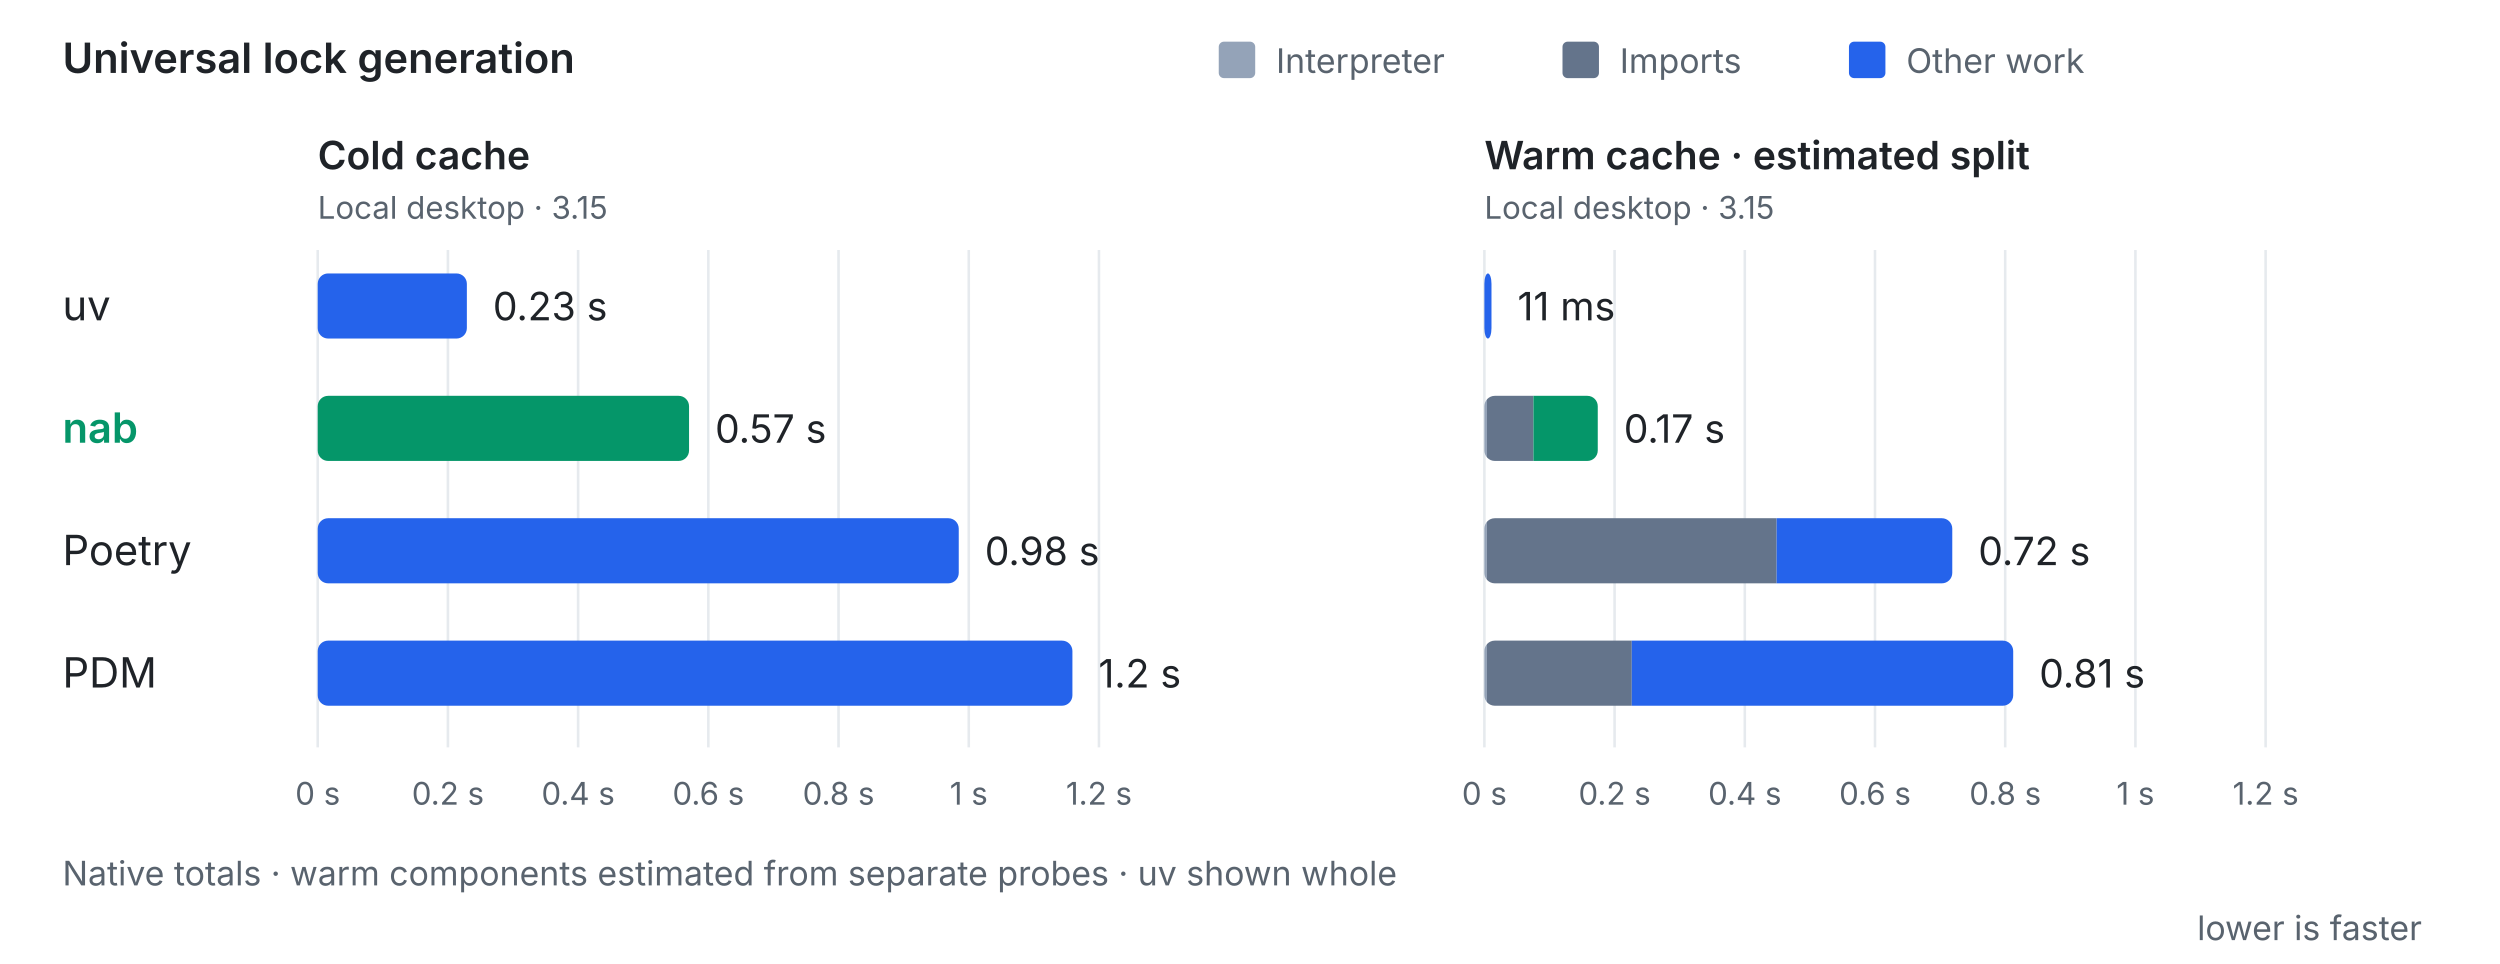
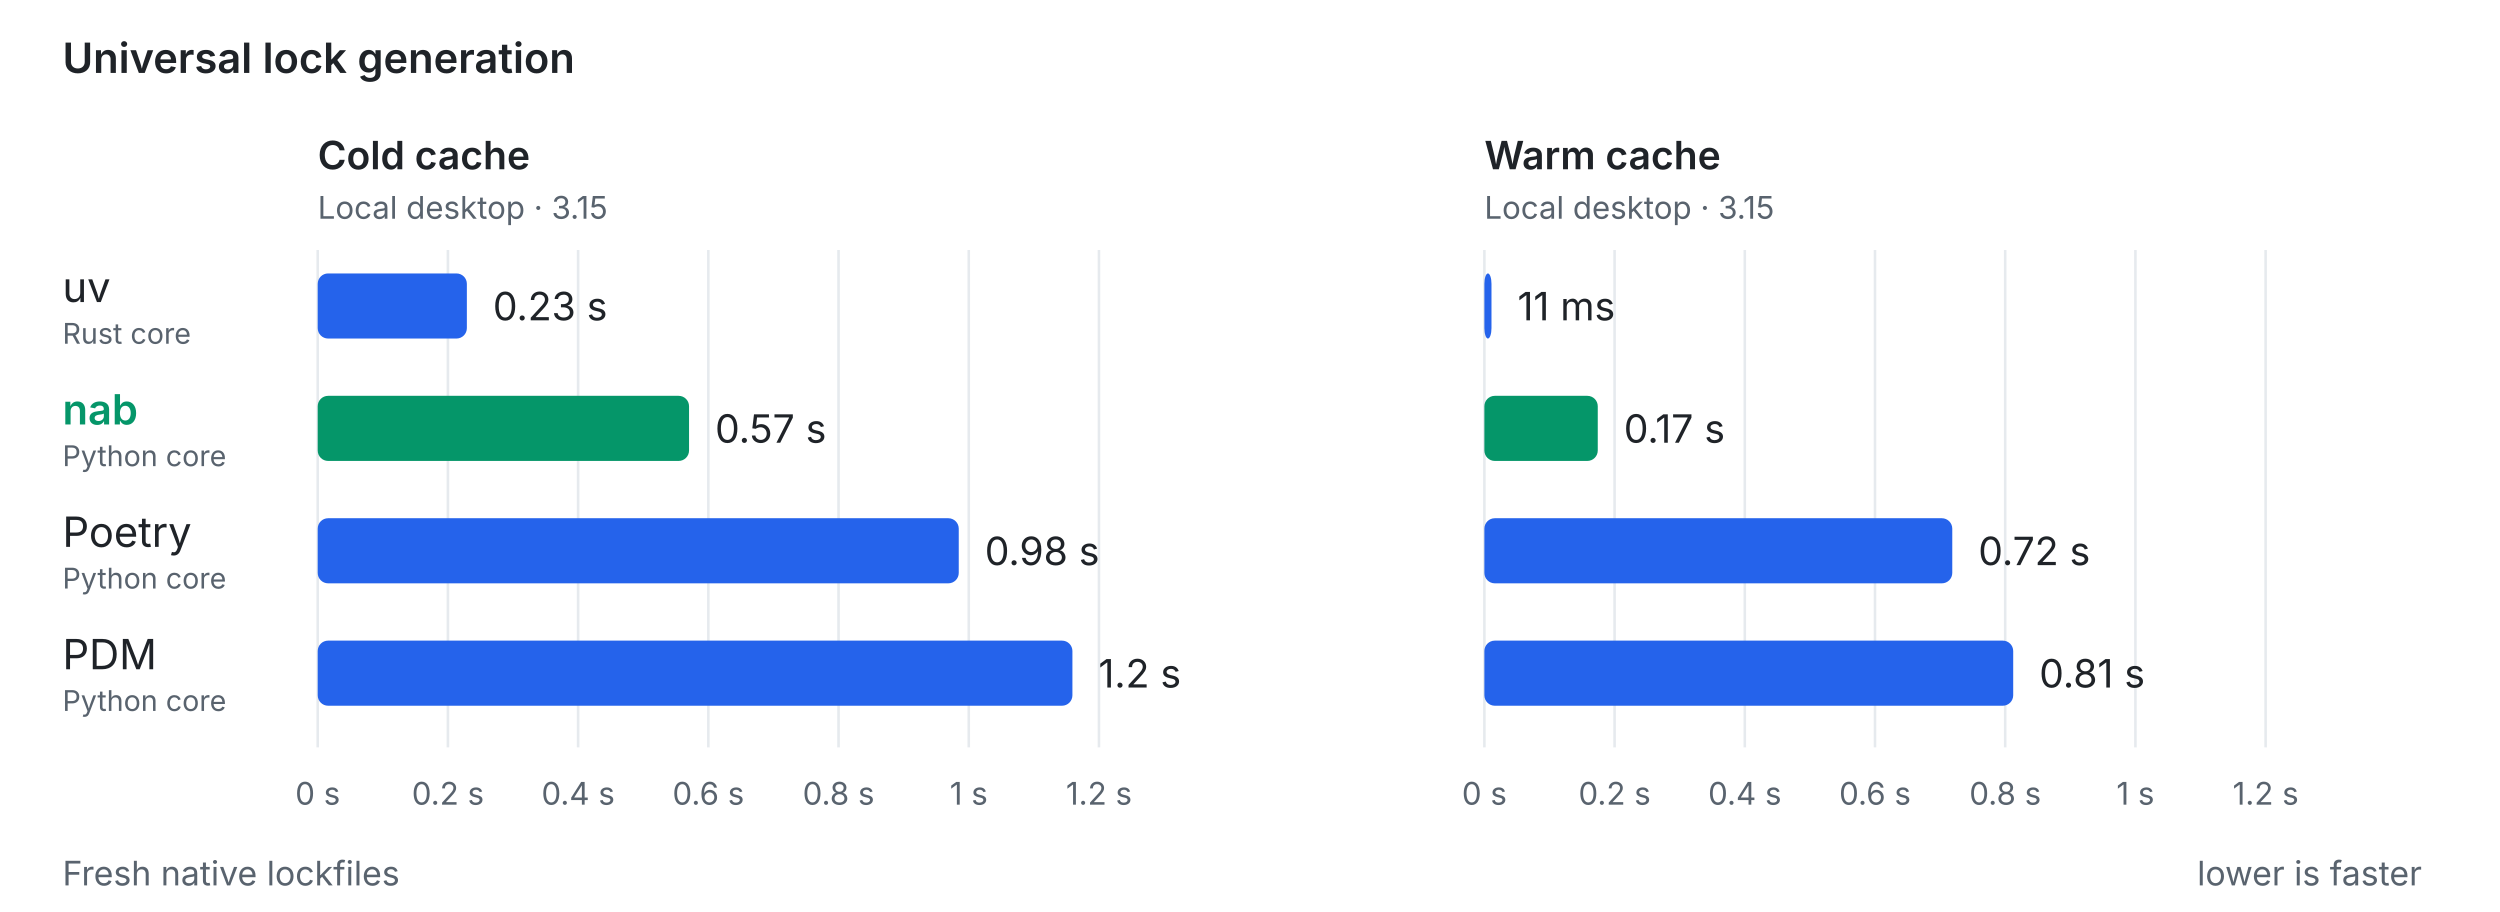
- <svg xmlns="http://www.w3.org/2000/svg" width="960" height="370" viewBox="0 0 960 370" role="img" aria-labelledby="title desc">
+ <svg xmlns="http://www.w3.org/2000/svg" width="960" height="350" viewBox="0 0 960 350" role="img" aria-labelledby="title desc">
  <g font-family="-apple-system, BlinkMacSystemFont, Segoe UI, sans-serif">
    <text x="24" y="28" fill="#1f2328" font-size="16" font-weight="600">Universal lock generation</text>
-     <rect x="468" y="16" width="14" height="14" rx="2" fill="#94a3b8" />
-     <text x="490" y="28" fill="#59636e" font-size="13">Interpreter</text>
-     <rect x="600" y="16" width="14" height="14" rx="2" fill="#64748b" />
-     <text x="622" y="28" fill="#59636e" font-size="13">Imports</text>
-     <rect x="710" y="16" width="14" height="14" rx="2" fill="#2563eb" />
-     <text x="732" y="28" fill="#59636e" font-size="13">Other work</text>
    <text x="122" y="65" fill="#1f2328" font-size="15" font-weight="600">Cold cache</text>
    <text x="122" y="84" fill="#59636e" font-size="12">Local desktop · 3.15</text>
    <path d="M122.000 96V287" stroke="#d1d9e0" stroke-opacity="0.55" />
    <text x="122.000" y="309" fill="#59636e" font-size="12" text-anchor="middle">0 s</text>
    <path d="M172.000 96V287" stroke="#d1d9e0" stroke-opacity="0.55" />
    <text x="172.000" y="309" fill="#59636e" font-size="12" text-anchor="middle">0.2 s</text>
    <path d="M222.000 96V287" stroke="#d1d9e0" stroke-opacity="0.55" />
    <text x="222.000" y="309" fill="#59636e" font-size="12" text-anchor="middle">0.4 s</text>
    <path d="M272.000 96V287" stroke="#d1d9e0" stroke-opacity="0.55" />
    <text x="272.000" y="309" fill="#59636e" font-size="12" text-anchor="middle">0.6 s</text>
    <path d="M322.000 96V287" stroke="#d1d9e0" stroke-opacity="0.55" />
    <text x="322.000" y="309" fill="#59636e" font-size="12" text-anchor="middle">0.8 s</text>
    <path d="M372.000 96V287" stroke="#d1d9e0" stroke-opacity="0.55" />
    <text x="372.000" y="309" fill="#59636e" font-size="12" text-anchor="middle">1 s</text>
    <path d="M422.000 96V287" stroke="#d1d9e0" stroke-opacity="0.55" />
    <text x="422.000" y="309" fill="#59636e" font-size="12" text-anchor="middle">1.2 s</text>
-     <clipPath id="cold-uv">
-       <rect x="122" y="105" width="57.275" height="25" rx="4" />
-     </clipPath>
-     <g clip-path="url(#cold-uv)">
-       <rect x="122.000" y="105" width="57.275" height="25" fill="#2563eb" />
-     </g>
+     <rect id="cold-uv" x="122" y="105" width="57.275" height="25" rx="4" fill="#2563eb" />
    <text x="189.275" y="123" fill="#1f2328" font-size="15">0.23 s</text>
-     <clipPath id="cold-nab">
-       <rect x="122" y="152" width="142.594" height="25" rx="4" />
-     </clipPath>
-     <g clip-path="url(#cold-nab)">
-       <rect x="122.000" y="152" width="142.594" height="25" fill="#059669" />
-     </g>
+     <rect id="cold-nab" x="122" y="152" width="142.594" height="25" rx="4" fill="#059669" />
    <text x="274.594" y="170" fill="#1f2328" font-size="15">0.57 s</text>
-     <clipPath id="cold-poetry">
-       <rect x="122" y="199" width="246.161" height="25" rx="4" />
-     </clipPath>
-     <g clip-path="url(#cold-poetry)">
-       <rect x="122.000" y="199" width="246.161" height="25" fill="#2563eb" />
-     </g>
+     <rect id="cold-poetry" x="122" y="199" width="246.161" height="25" rx="4" fill="#2563eb" />
    <text x="378.161" y="217" fill="#1f2328" font-size="15">0.98 s</text>
-     <clipPath id="cold-pdm">
-       <rect x="122" y="246" width="289.809" height="25" rx="4" />
-     </clipPath>
-     <g clip-path="url(#cold-pdm)">
-       <rect x="122.000" y="246" width="289.809" height="25" fill="#2563eb" />
-     </g>
+     <rect id="cold-pdm" x="122" y="246" width="289.809" height="25" rx="4" fill="#2563eb" />
    <text x="421.809" y="264" fill="#1f2328" font-size="15">1.2 s</text>
-     <text x="570" y="65" fill="#1f2328" font-size="15" font-weight="600">Warm cache · estimated split</text>
+     <text x="570" y="65" fill="#1f2328" font-size="15" font-weight="600">Warm cache</text>
    <text x="570" y="84" fill="#59636e" font-size="12">Local desktop · 3.15</text>
    <path d="M570.000 96V287" stroke="#d1d9e0" stroke-opacity="0.55" />
    <text x="570.000" y="309" fill="#59636e" font-size="12" text-anchor="middle">0 s</text>
    <path d="M620.000 96V287" stroke="#d1d9e0" stroke-opacity="0.55" />
    <text x="620.000" y="309" fill="#59636e" font-size="12" text-anchor="middle">0.2 s</text>
    <path d="M670.000 96V287" stroke="#d1d9e0" stroke-opacity="0.55" />
    <text x="670.000" y="309" fill="#59636e" font-size="12" text-anchor="middle">0.4 s</text>
    <path d="M720.000 96V287" stroke="#d1d9e0" stroke-opacity="0.55" />
    <text x="720.000" y="309" fill="#59636e" font-size="12" text-anchor="middle">0.6 s</text>
    <path d="M770.000 96V287" stroke="#d1d9e0" stroke-opacity="0.55" />
    <text x="770.000" y="309" fill="#59636e" font-size="12" text-anchor="middle">0.8 s</text>
    <path d="M820.000 96V287" stroke="#d1d9e0" stroke-opacity="0.55" />
    <text x="820.000" y="309" fill="#59636e" font-size="12" text-anchor="middle">1 s</text>
    <path d="M870.000 96V287" stroke="#d1d9e0" stroke-opacity="0.55" />
    <text x="870.000" y="309" fill="#59636e" font-size="12" text-anchor="middle">1.2 s</text>
-     <clipPath id="warm-uv">
-       <rect x="570" y="105" width="2.730" height="25" rx="4" />
-     </clipPath>
-     <g clip-path="url(#warm-uv)">
-       <rect x="570.000" y="105" width="2.730" height="25" fill="#2563eb" />
-     </g>
+     <rect id="warm-uv" x="570" y="105" width="2.730" height="25" rx="4" fill="#2563eb" />
    <text x="582.730" y="123" fill="#1f2328" font-size="15">11 ms</text>
-     <clipPath id="warm-nab">
-       <rect x="570" y="152" width="43.541" height="25" rx="4" />
-     </clipPath>
-     <g clip-path="url(#warm-nab)">
-       <rect x="570.000" y="152" width="0.997" height="25" fill="#94a3b8" />
-       <rect x="570.997" y="152" width="17.835" height="25" fill="#64748b" />
-       <rect x="588.832" y="152" width="24.709" height="25" fill="#059669" />
-     </g>
+     <rect id="warm-nab" x="570" y="152" width="43.541" height="25" rx="4" fill="#059669" />
    <text x="623.541" y="170" fill="#1f2328" font-size="15">0.17 s</text>
-     <clipPath id="warm-poetry">
-       <rect x="570" y="199" width="179.673" height="25" rx="4" />
-     </clipPath>
-     <g clip-path="url(#warm-poetry)">
-       <rect x="570.000" y="199" width="0.954" height="25" fill="#94a3b8" />
-       <rect x="570.954" y="199" width="111.284" height="25" fill="#64748b" />
-       <rect x="682.238" y="199" width="67.435" height="25" fill="#2563eb" />
-     </g>
+     <rect id="warm-poetry" x="570" y="199" width="179.673" height="25" rx="4" fill="#2563eb" />
    <text x="759.673" y="217" fill="#1f2328" font-size="15">0.72 s</text>
-     <clipPath id="warm-pdm">
-       <rect x="570" y="246" width="203.070" height="25" rx="4" />
-     </clipPath>
-     <g clip-path="url(#warm-pdm)">
-       <rect x="570.000" y="246" width="0.984" height="25" fill="#94a3b8" />
-       <rect x="570.984" y="246" width="55.622" height="25" fill="#64748b" />
-       <rect x="626.606" y="246" width="146.464" height="25" fill="#2563eb" />
-     </g>
+     <rect id="warm-pdm" x="570" y="246" width="203.070" height="25" rx="4" fill="#2563eb" />
    <text x="783.070" y="264" fill="#1f2328" font-size="15">0.81 s</text>
-     <text x="24" y="123" fill="#1f2328" font-size="16" font-weight="400">uv</text>
-     <text x="24" y="170" fill="#059669" font-size="16" font-weight="600">nab</text>
-     <text x="24" y="217" fill="#1f2328" font-size="16" font-weight="400">Poetry</text>
-     <text x="24" y="264" fill="#1f2328" font-size="16" font-weight="400">PDM</text>
-     <text x="24" y="340" fill="#59636e" font-size="13">Native totals · warm components estimated from separate probes · uv shown whole</text>
-     <text x="930" y="361" text-anchor="end" fill="#59636e" font-size="13">lower is faster</text>
+     <text x="24" y="116" fill="#1f2328" font-size="16" font-weight="400">uv</text>
+     <text x="24" y="132" fill="#59636e" font-size="11">Rust core</text>
+     <text x="24" y="163" fill="#059669" font-size="16" font-weight="600">nab</text>
+     <text x="24" y="179" fill="#59636e" font-size="11">Python core</text>
+     <text x="24" y="210" fill="#1f2328" font-size="16" font-weight="400">Poetry</text>
+     <text x="24" y="226" fill="#59636e" font-size="11">Python core</text>
+     <text x="24" y="257" fill="#1f2328" font-size="16" font-weight="400">PDM</text>
+     <text x="24" y="273" fill="#59636e" font-size="11">Python core</text>
+     <text x="24" y="340" fill="#59636e" font-size="13">Fresh native lockfiles</text>
+     <text x="930" y="340" text-anchor="end" fill="#59636e" font-size="13">lower is faster</text>
  </g>
</svg>
